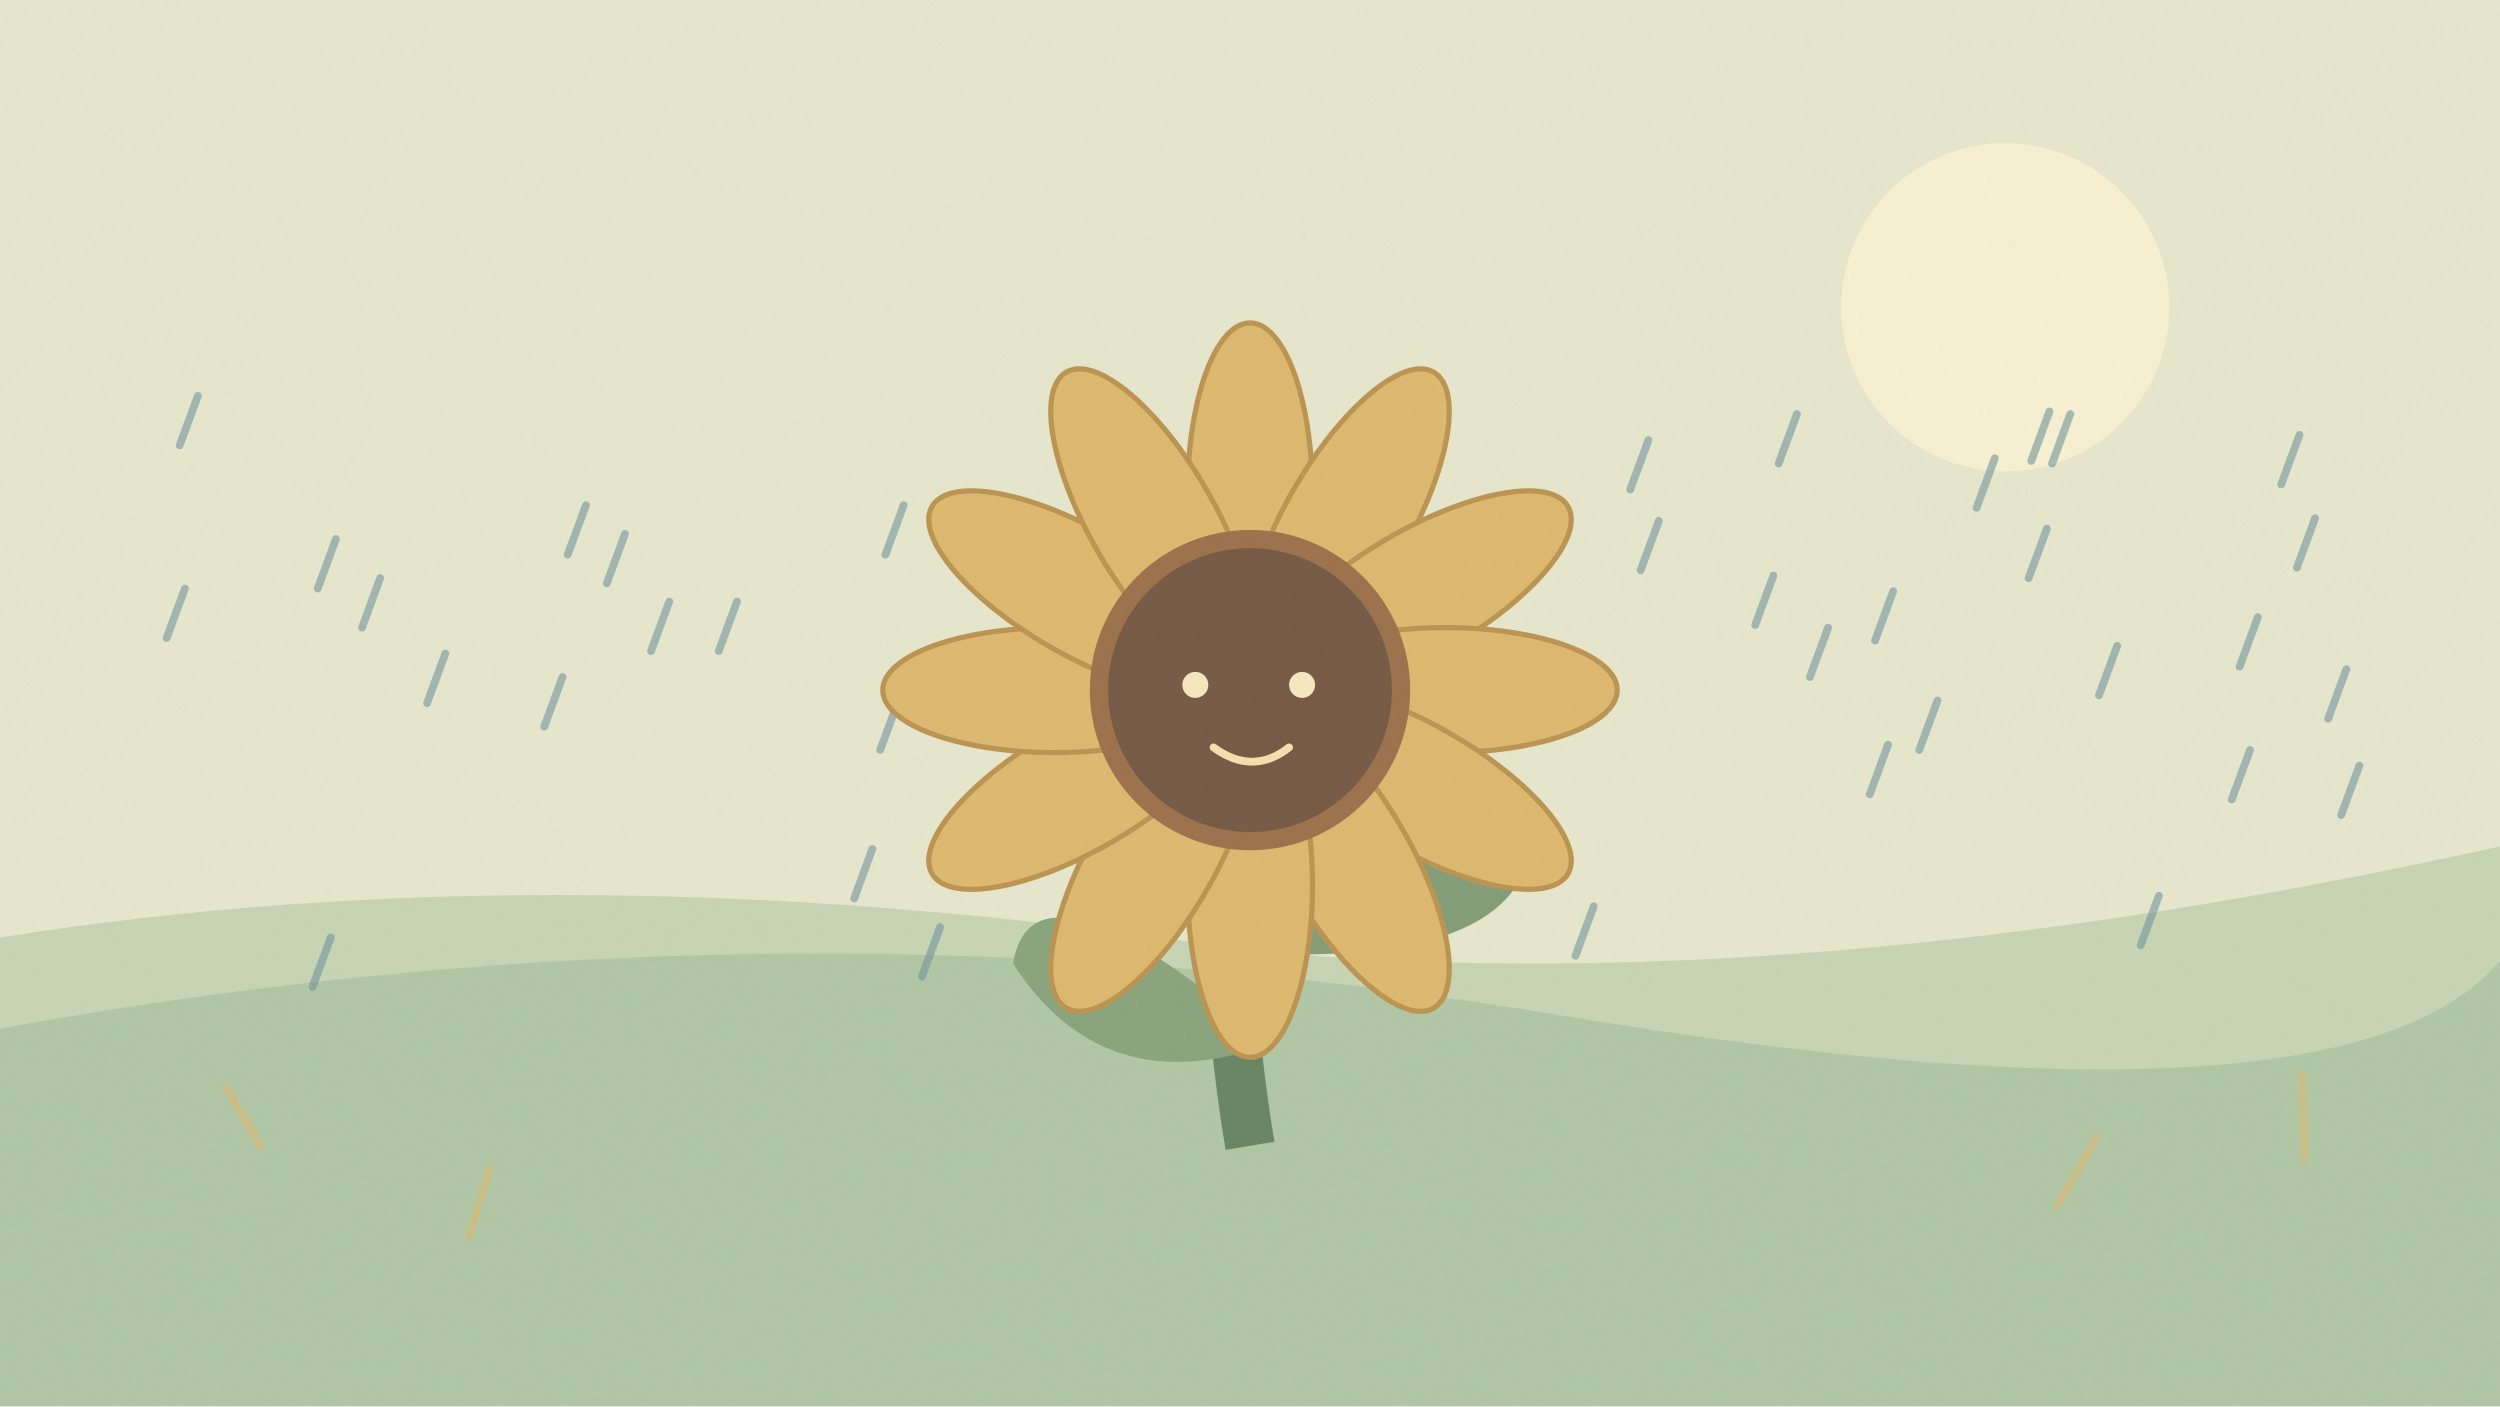
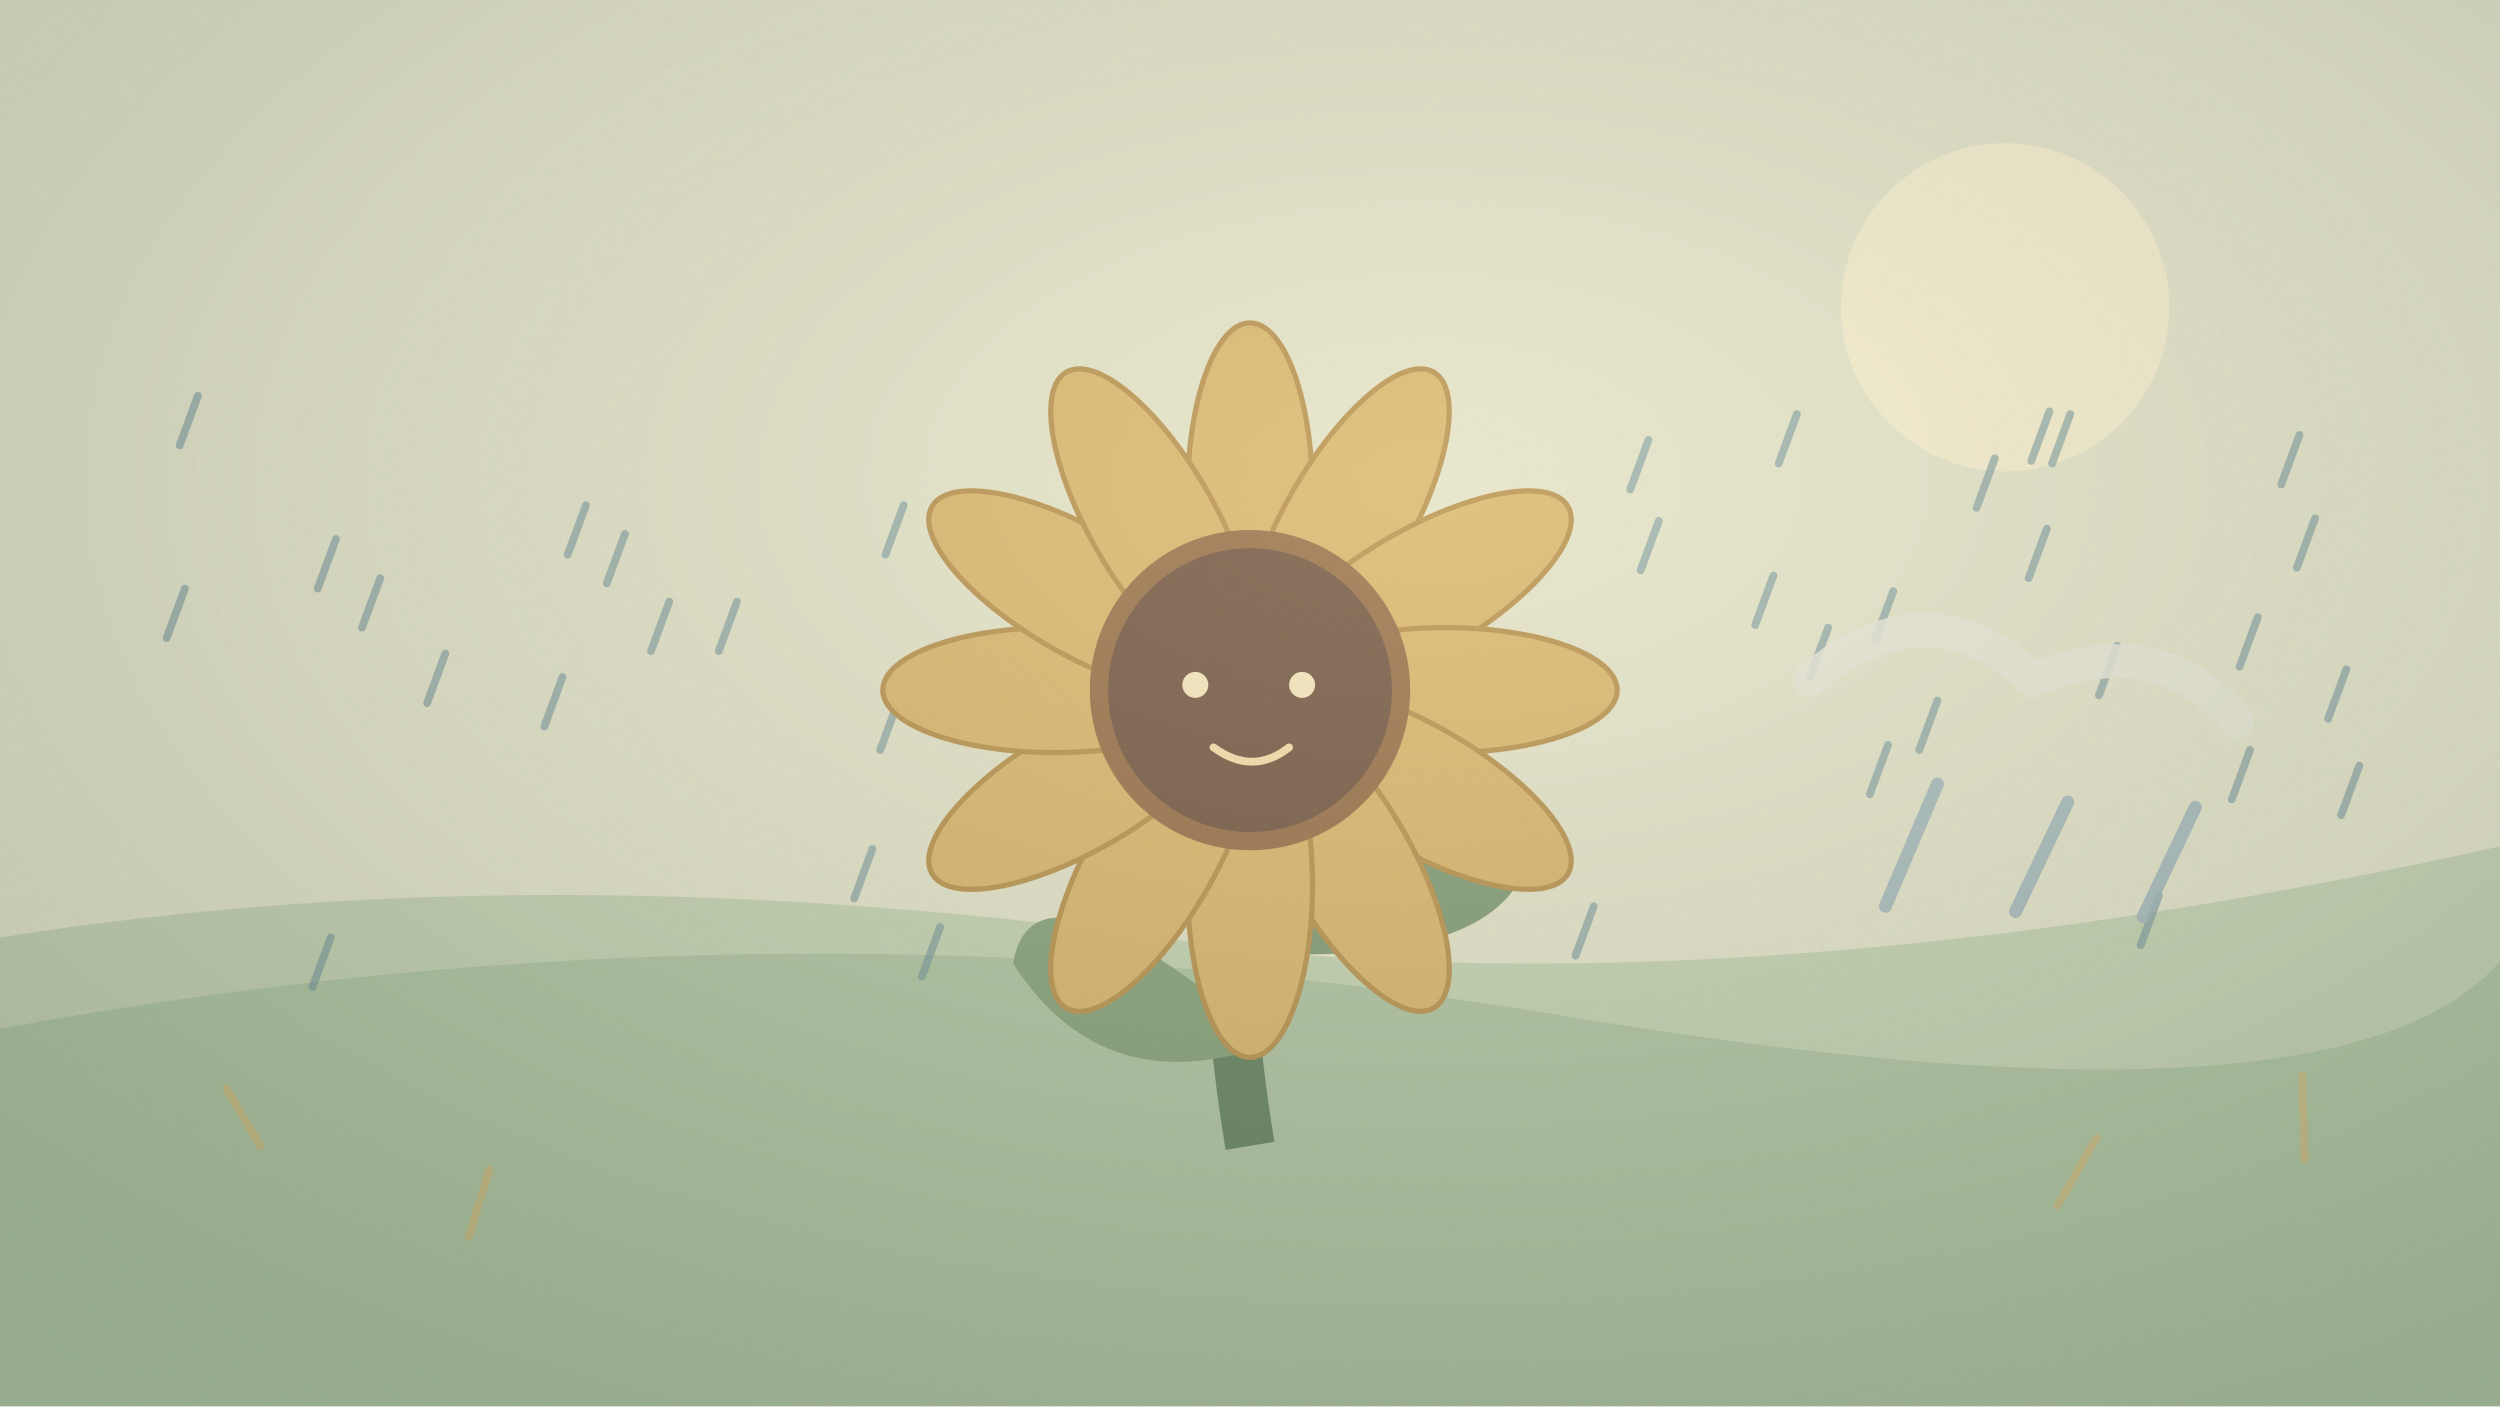
<svg xmlns="http://www.w3.org/2000/svg" viewBox="0 0 960 540" role="img" aria-label="After the Storm">
  <defs>
    <filter id="grain">
      <feTurbulence type="fractalNoise" baseFrequency=".65" numOctaves="2" seed="24" stitchTiles="stitch" />
      <feColorMatrix type="saturate" values="0" />
      <feComponentTransfer>
        <feFuncA type="linear" slope=".045" />
      </feComponentTransfer>
    </filter>
+     <radialGradient id="v19glow" cx="57%" cy="34%" r="75%">
+       <stop stop-color="#fff9dc" stop-opacity=".16" />
+       <stop offset="1" stop-color="#1a251d" stop-opacity=".17" />
+     </radialGradient>
  </defs>
  <rect width="960" height="540" fill="#e6e6cc" />
  <path d="M0 360 Q220 325 480 365 Q690 385 960 325 V540 H0Z" fill="#acc4a1" opacity=".55" />
  <path d="M0 395 Q300 340 600 390 T960 369V540H0Z" fill="#84a781" opacity=".32" />
  <circle cx="770" cy="118" r="63" fill="#fff5d2" opacity=".65" />
  <path d="M347 194l-7 19" stroke="#71949c" opacity=".6" stroke-width="3" stroke-linecap="round" />
  <path d="M497 210l-7 19" stroke="#71949c" opacity=".6" stroke-width="3" stroke-linecap="round" />
  <path d="M283 231l-7 19" stroke="#71949c" opacity=".6" stroke-width="3" stroke-linecap="round" />
  <path d="M883 167l-7 19" stroke="#71949c" opacity=".6" stroke-width="3" stroke-linecap="round" />
  <path d="M864 288l-7 19" stroke="#71949c" opacity=".6" stroke-width="3" stroke-linecap="round" />
  <path d="M361 356l-7 19" stroke="#71949c" opacity=".6" stroke-width="3" stroke-linecap="round" />
  <path d="M786 203l-7 19" stroke="#71949c" opacity=".6" stroke-width="3" stroke-linecap="round" />
  <path d="M727 227l-7 19" stroke="#71949c" opacity=".6" stroke-width="3" stroke-linecap="round" />
  <path d="M612 348l-7 19" stroke="#71949c" opacity=".6" stroke-width="3" stroke-linecap="round" />
  <path d="M415 337l-7 19" stroke="#71949c" opacity=".6" stroke-width="3" stroke-linecap="round" />
  <path d="M633 169l-7 19" stroke="#71949c" opacity=".6" stroke-width="3" stroke-linecap="round" />
  <path d="M146 222l-7 19" stroke="#71949c" opacity=".6" stroke-width="3" stroke-linecap="round" />
  <path d="M415 298l-7 19" stroke="#71949c" opacity=".6" stroke-width="3" stroke-linecap="round" />
  <path d="M867 237l-7 19" stroke="#71949c" opacity=".6" stroke-width="3" stroke-linecap="round" />
  <path d="M795 159l-7 19" stroke="#71949c" opacity=".6" stroke-width="3" stroke-linecap="round" />
  <path d="M829 344l-7 19" stroke="#71949c" opacity=".6" stroke-width="3" stroke-linecap="round" />
  <path d="M225 194l-7 19" stroke="#71949c" opacity=".6" stroke-width="3" stroke-linecap="round" />
  <path d="M335 326l-7 19" stroke="#71949c" opacity=".6" stroke-width="3" stroke-linecap="round" />
  <path d="M413 358l-7 19" stroke="#71949c" opacity=".6" stroke-width="3" stroke-linecap="round" />
  <path d="M681 221l-7 19" stroke="#71949c" opacity=".6" stroke-width="3" stroke-linecap="round" />
  <path d="M171 251l-7 19" stroke="#71949c" opacity=".6" stroke-width="3" stroke-linecap="round" />
  <path d="M889 199l-7 19" stroke="#71949c" opacity=".6" stroke-width="3" stroke-linecap="round" />
  <path d="M906 294l-7 19" stroke="#71949c" opacity=".6" stroke-width="3" stroke-linecap="round" />
  <path d="M345 269l-7 19" stroke="#71949c" opacity=".6" stroke-width="3" stroke-linecap="round" />
  <path d="M129 207l-7 19" stroke="#71949c" opacity=".6" stroke-width="3" stroke-linecap="round" />
  <path d="M76 152l-7 19" stroke="#71949c" opacity=".6" stroke-width="3" stroke-linecap="round" />
  <path d="M524 280l-7 19" stroke="#71949c" opacity=".6" stroke-width="3" stroke-linecap="round" />
  <path d="M787 158l-7 19" stroke="#71949c" opacity=".6" stroke-width="3" stroke-linecap="round" />
  <path d="M813 248l-7 19" stroke="#71949c" opacity=".6" stroke-width="3" stroke-linecap="round" />
  <path d="M257 231l-7 19" stroke="#71949c" opacity=".6" stroke-width="3" stroke-linecap="round" />
  <path d="M476 207l-7 19" stroke="#71949c" opacity=".6" stroke-width="3" stroke-linecap="round" />
  <path d="M702 241l-7 19" stroke="#71949c" opacity=".6" stroke-width="3" stroke-linecap="round" />
  <path d="M503 205l-7 19" stroke="#71949c" opacity=".6" stroke-width="3" stroke-linecap="round" />
  <path d="M725 286l-7 19" stroke="#71949c" opacity=".6" stroke-width="3" stroke-linecap="round" />
  <path d="M240 205l-7 19" stroke="#71949c" opacity=".6" stroke-width="3" stroke-linecap="round" />
  <path d="M901 257l-7 19" stroke="#71949c" opacity=".6" stroke-width="3" stroke-linecap="round" />
  <path d="M766 176l-7 19" stroke="#71949c" opacity=".6" stroke-width="3" stroke-linecap="round" />
  <path d="M690 159l-7 19" stroke="#71949c" opacity=".6" stroke-width="3" stroke-linecap="round" />
  <path d="M127 360l-7 19" stroke="#71949c" opacity=".6" stroke-width="3" stroke-linecap="round" />
  <path d="M637 200l-7 19" stroke="#71949c" opacity=".6" stroke-width="3" stroke-linecap="round" />
  <path d="M439 209l-7 19" stroke="#71949c" opacity=".6" stroke-width="3" stroke-linecap="round" />
  <path d="M71 226l-7 19" stroke="#71949c" opacity=".6" stroke-width="3" stroke-linecap="round" />
  <path d="M216 260l-7 19" stroke="#71949c" opacity=".6" stroke-width="3" stroke-linecap="round" />
  <path d="M744 269l-7 19" stroke="#71949c" opacity=".6" stroke-width="3" stroke-linecap="round" />
  <path d="M100 440l-13 -22" stroke="#dcb86f" stroke-width="3" opacity=".55" stroke-linecap="round" />
  <path d="M180 475l8 -26" stroke="#dcb86f" stroke-width="3" opacity=".55" stroke-linecap="round" />
  <path d="M790 463l15 -26" stroke="#dcb86f" stroke-width="3" opacity=".55" stroke-linecap="round" />
  <path d="M885 445l-1 -32" stroke="#dcb86f" stroke-width="3" opacity=".55" stroke-linecap="round" />
  <path d="M480 440Q465 350 480 287" stroke="#688663" stroke-width="19" fill="none" />
  <path d="M470 386Q396 328 389 370Q420 418 474 405" fill="#8aa47d" />
  <path d="M486 344Q548 299 581 342Q560 370 480 366" fill="#849d78" />
  <ellipse cx="480" cy="190" rx="24" ry="66" fill="#dcb86f" transform="rotate(0 480 265)" stroke="#bb9451" stroke-width="2" />
  <ellipse cx="480" cy="190" rx="24" ry="66" fill="#dcb86f" transform="rotate(30 480 265)" stroke="#bb9451" stroke-width="2" />
  <ellipse cx="480" cy="190" rx="24" ry="66" fill="#dcb86f" transform="rotate(60 480 265)" stroke="#bb9451" stroke-width="2" />
  <ellipse cx="480" cy="190" rx="24" ry="66" fill="#dcb86f" transform="rotate(90 480 265)" stroke="#bb9451" stroke-width="2" />
  <ellipse cx="480" cy="190" rx="24" ry="66" fill="#dcb86f" transform="rotate(120 480 265)" stroke="#bb9451" stroke-width="2" />
  <ellipse cx="480" cy="190" rx="24" ry="66" fill="#dcb86f" transform="rotate(150 480 265)" stroke="#bb9451" stroke-width="2" />
  <ellipse cx="480" cy="190" rx="24" ry="66" fill="#dcb86f" transform="rotate(180 480 265)" stroke="#bb9451" stroke-width="2" />
  <ellipse cx="480" cy="190" rx="24" ry="66" fill="#dcb86f" transform="rotate(210 480 265)" stroke="#bb9451" stroke-width="2" />
  <ellipse cx="480" cy="190" rx="24" ry="66" fill="#dcb86f" transform="rotate(240 480 265)" stroke="#bb9451" stroke-width="2" />
  <ellipse cx="480" cy="190" rx="24" ry="66" fill="#dcb86f" transform="rotate(270 480 265)" stroke="#bb9451" stroke-width="2" />
  <ellipse cx="480" cy="190" rx="24" ry="66" fill="#dcb86f" transform="rotate(300 480 265)" stroke="#bb9451" stroke-width="2" />
  <ellipse cx="480" cy="190" rx="24" ry="66" fill="#dcb86f" transform="rotate(330 480 265)" stroke="#bb9451" stroke-width="2" />
  <circle cx="480" cy="265" r="58" fill="#765a46" stroke="#9b724c" stroke-width="7" />
  <circle cx="459" cy="263" r="5" fill="#f6e7bd" />
  <circle cx="500" cy="263" r="5" fill="#f6e7bd" />
  <path d="M466 287q15 11 29 0" fill="none" stroke="#f5deac" stroke-width="3" stroke-linecap="round" />
  <rect width="960" height="540" filter="url(#grain)" opacity=".6" />
+   <g opacity=".85">
+     <path d="M695 261q45 -38 86 0q48 -20 78 16" stroke="#e9e7dc" stroke-width="13" fill="none" stroke-linecap="round" />
+     <path d="M744 301l-20 47m70 -40l-20 42m69 -40l-20 42" stroke="#a0b6bc" stroke-width="5" stroke-linecap="round" />
+   </g>
+   <rect width="960" height="540" fill="url(#v19glow)" pointer-events="none" />
</svg>
